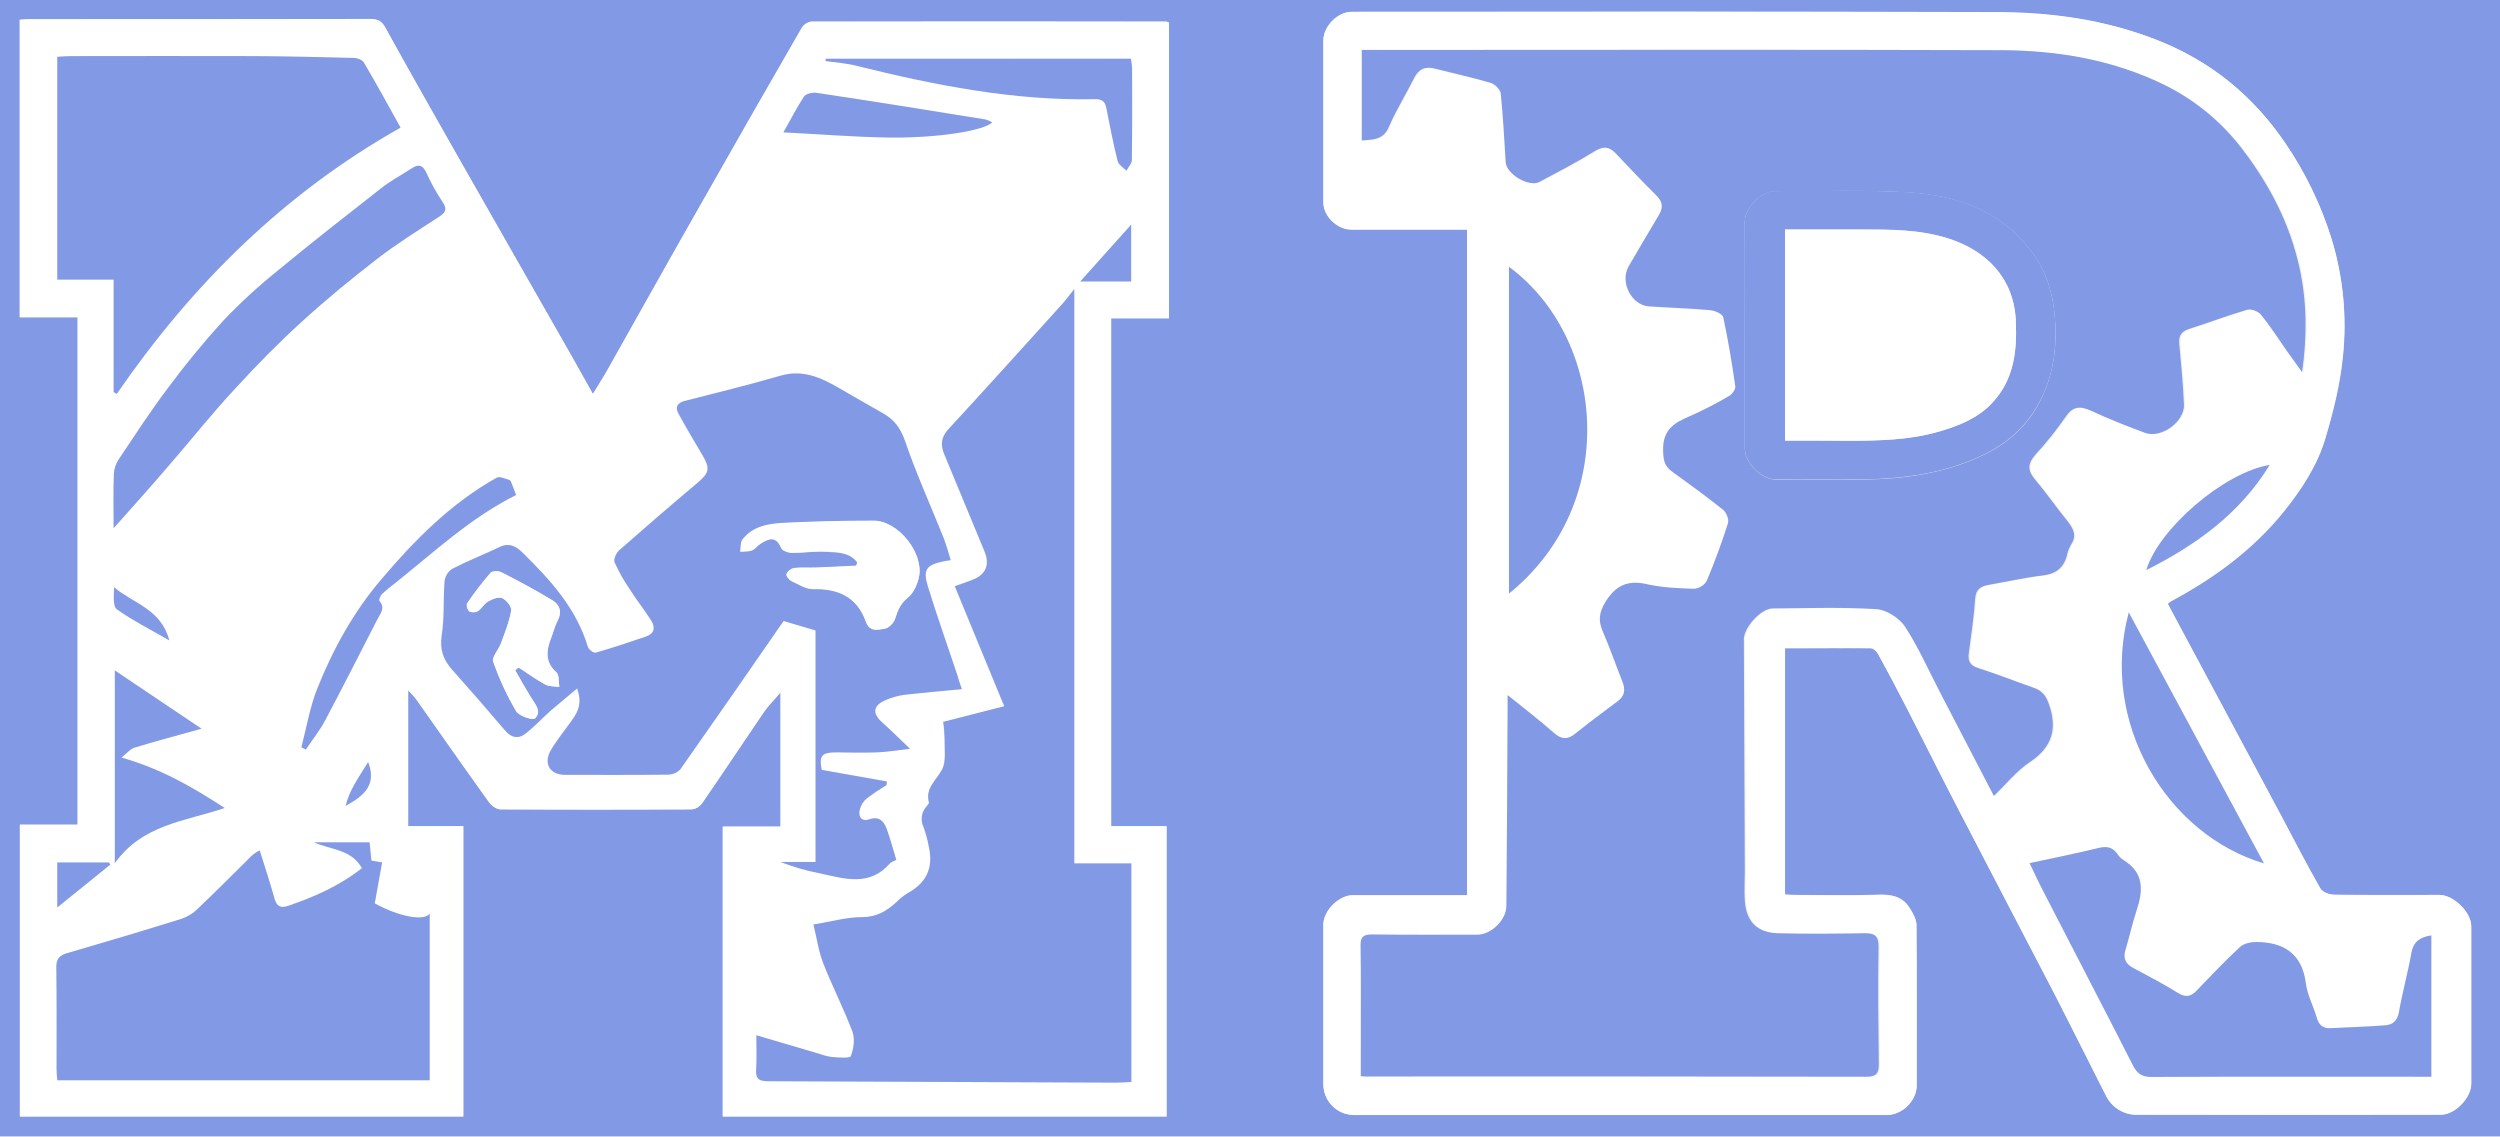
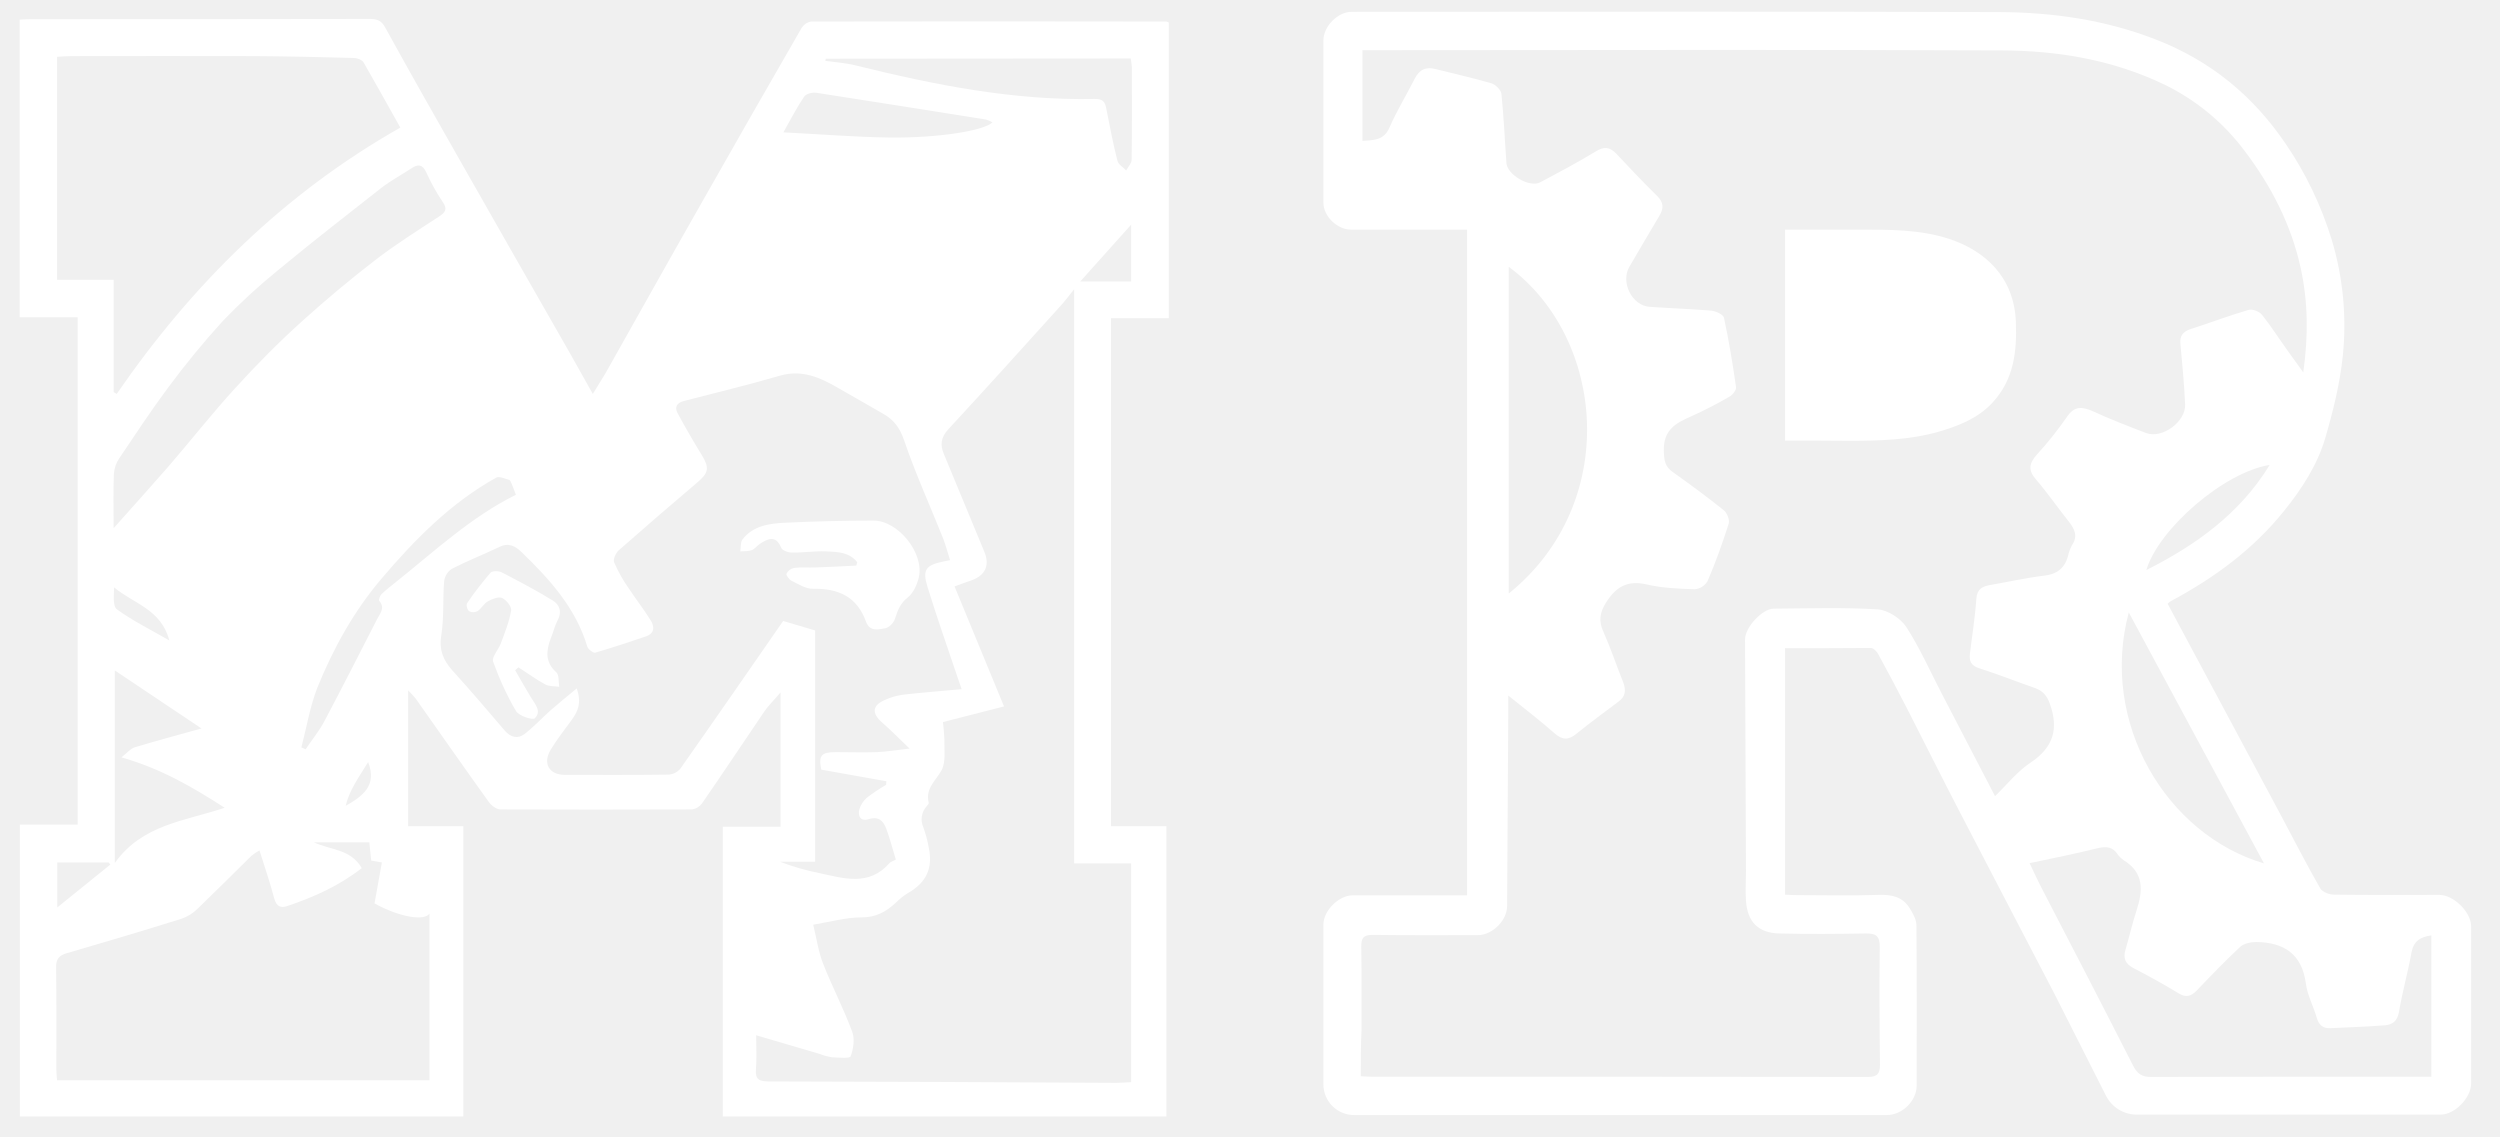
<svg xmlns="http://www.w3.org/2000/svg" version="1.1" id="Layer_1" x="0px" y="0px" viewBox="0 0 1056 480" style="enable-background:new 0 0 1056 480;" xml:space="preserve">
  <style type="text/css">
- 	.st0{fill:#8299E6;}
+ 	.st0{fill:transparent;}
	.st1{fill:#FFFFFF;}
</style>
  <path class="st0" d="M0,0h1056v480H0V0z M172.4,349v-57.5c1.1,1.1,2.2,2.3,3.2,3.5c10.3,14.6,20.5,29.2,30.9,43.7  c1.1,1.5,3.2,3.1,4.9,3.1c27,0.2,54,0.2,81,0c1.6-0.2,3.1-1.1,4.1-2.5c8.8-12.8,17.3-25.7,26.1-38.5c1.8-2.6,4.1-4.8,7.1-8.4v56.7  h-24.4v122.5h187.5V349h-23.4V134.5h24.4V9.6c-0.4-0.2-0.7-0.4-1.1-0.4c-50,0-100,0-150,0c-1.7,0.3-3.1,1.2-4,2.7  c-14.3,24.8-28.5,49.6-42.6,74.5c-13.5,23.7-26.8,47.5-40.2,71.3c-1.5,2.6-3.1,5.2-5.4,8.8c-3.5-6.2-6.3-11.3-9.2-16.4  c-15.8-27.7-31.6-55.4-47.4-83.1c-10.4-18.4-20.9-36.8-31.1-55.3c-1.6-3-3.5-3.6-6.6-3.6c-47.7,0.1-95.3,0.1-143,0.1  c-1.6,0-3.2,0.1-4.8,0.2V134h24.4v214.4H8.4v123.2h187.3V349L172.4,349z M754,273.8c12.4,0,24.3-0.1,36.3,0.1c1.1,0,2.5,1.4,3.1,2.5  c4.2,7.7,8.3,15.4,12.3,23.2c7.3,14.3,14.4,28.6,21.8,42.8c13.4,25.8,26.9,51.5,40.3,77.4c7.4,14.2,14.5,28.6,21.7,42.9  c2.5,5.2,7.8,8.5,13.6,8.2c42.7,0.1,85.3,0.1,128,0c5.9,0,12.8-7.1,12.8-13.1c0-22.2,0-44.3,0-66.5c0-5.9-7.4-13.2-13.4-13.2  c-14.8,0-29.7,0.1-44.5-0.1c-2,0-4.9-1.1-5.8-2.6c-5.9-10.3-11.3-20.9-16.9-31.4c-11.6-21.7-23.2-43.3-34.8-65  c-4.3-8-8.5-15.9-12.8-23.9c0.4-0.4,0.9-0.8,1.4-1.1c18.2-9.8,34.7-21.8,47.8-38.1c7.5-9.4,14-19.4,17.4-30.8s6.3-23,7.4-34.7  c1.7-16.5,0.1-33.2-4.7-49.1c-4.4-14.3-11-27.9-19.4-40.4c-13.7-20.4-31.7-35-54.6-44c-21.4-8.3-43.8-11.5-66.5-11.6  C753.3,4.8,662.1,5,570.9,5c-5.9,0-11.9,6.1-11.9,12c0,22.8,0,45.7,0,68.5c0,5.7,5.8,11.4,11.7,11.4h49v281.2c-16.4,0-32.4,0-48.4,0  c-5.7,0-12.3,6.6-12.3,12.3c0,22.5,0,45,0,67.5c0,7.2,5.8,13,13,13h225c6.5,0,12.6-6,12.6-12.4c0-22.7,0.1-45.3-0.1-68  c0-2.3-1.5-4.8-2.8-6.9c-3-4.9-7.6-5.9-13.2-5.7c-11.5,0.4-23,0.1-34.5,0.1c-1.6,0-3.2-0.1-5-0.2L754,273.8z" />
  <path class="st1" d="M172.4,349h23.3v122.6H8.4V348.3h24.4V134H8.3V8.3c1.6-0.1,3.2-0.2,4.8-0.2c47.7,0,95.3,0,143-0.1  c3.1,0,5,0.6,6.6,3.6c10.2,18.5,20.6,36.9,31.1,55.3c15.8,27.7,31.5,55.4,47.4,83.1c2.9,5.1,5.8,10.3,9.2,16.4  c2.2-3.7,3.9-6.2,5.4-8.8c13.4-23.8,26.7-47.6,40.2-71.3c14.1-24.9,28.3-49.7,42.6-74.5c0.9-1.4,2.3-2.4,4-2.7c50-0.1,100-0.1,150,0  c0.4,0.1,0.8,0.2,1.1,0.4v124.9h-24.4V349h23.4v122.6H305.3V349.2h24.4v-56.7c-3,3.5-5.4,5.8-7.1,8.4c-8.7,12.8-17.3,25.8-26.1,38.5  c-1,1.3-2.4,2.2-4.1,2.5c-27,0.1-54,0.1-81,0c-1.7,0-3.8-1.6-4.9-3.1c-10.4-14.5-20.6-29.1-30.9-43.7c-1-1.2-2.1-2.4-3.2-3.5  L172.4,349z M319.4,437.3c0,5.3,0.3,9.9-0.1,14.5c-0.3,4.2,1.4,4.9,5.2,5c49,0.1,97.9,0.3,146.9,0.6c2.1,0,4.2-0.2,6.4-0.3v-92.4  h-24.1V122.2c-2.6,3.2-4.1,5.3-5.9,7.2c-15.7,17.4-31.4,34.8-47.3,52c-3,3.3-3.5,6.5-1.8,10.4c5.7,13.8,11.4,27.5,17.1,41.3  c2.3,5.5,0.5,9.8-5.1,11.9c-2.4,0.9-4.9,1.7-7.5,2.7l20.9,50.7l-25.8,6.6c0.3,2.3,0.5,4.7,0.6,7.1c-0.1,4.4,0.7,9.5-1.1,13.1  c-2.4,4.5-7.1,7.8-5.5,13.9c0.1,0.4-0.6,1.1-1,1.6c-2.1,2.4-2.6,5.8-1.3,8.7c1,2.8,1.8,5.7,2.3,8.6c1.9,8.8-1.1,14.9-8.9,19.3  c-1.8,1.1-3.5,2.5-5,4c-4.1,3.8-8.3,6.2-14.4,6.2c-6.7,0-13.5,1.9-20.5,3.1c1.5,6.1,2.2,11.5,4.2,16.5c3.8,9.7,8.7,19,12.3,28.8  c1.1,3,0.5,7.2-0.7,10.3c-0.4,1-5.1,0.5-7.8,0.4c-1.8-0.3-3.5-0.7-5.2-1.4L319.4,437.3z M406.2,291.1c-0.8-2.4-1.4-4-1.9-5.5  c-4.2-12.5-8.6-25-12.5-37.6c-2.3-7.4-0.8-9.3,7-10.9l2.5-0.5c-1-3.2-1.8-6.2-2.9-9.1c-5.5-13.8-11.7-27.4-16.5-41.5  c-1.8-5.3-4.4-8.8-9-11.3c-6.3-3.6-12.6-7.3-19-10.9c-7.6-4.4-15.2-7.8-24.5-5.1c-13.4,3.9-27.1,7.2-40.6,10.7  c-3,0.8-3.9,2.6-2.6,5.1c3.2,5.9,6.6,11.8,10.1,17.5s3.1,7.7-2,12c-11.1,9.4-22.1,18.9-33,28.5c-1.2,1.1-2.4,3.8-1.9,5  c1.7,3.9,3.8,7.7,6.3,11.2c2.9,4.4,6.2,8.6,9,13.1c1.9,2.9,1.9,5.8-2.1,7.1c-7,2.4-14.1,4.7-21.2,6.8c-0.8,0.2-2.9-1.4-3.3-2.5  c-4.9-16.4-15.9-28.5-27.8-40c-2.6-2.5-5.4-4.1-9.3-2.2c-6.7,3.2-13.6,5.9-20.2,9.3c-1.8,1.2-2.9,3.1-3.2,5.2  c-0.6,7.6,0,15.3-1.2,22.8c-1,6.1,0.7,10.4,4.6,14.8c7.6,8.4,14.9,16.9,22.2,25.5c2.5,2.9,5.5,3.6,8.3,1.5c3.9-3,7.3-6.7,11-10  c3.4-3,7-5.9,11.1-9.3c2.1,5.9,0.6,9.5-1.9,13c-3.1,4.3-6.4,8.4-9.1,12.9c-3.5,5.8-0.6,10.6,6,10.6c14.5,0,29,0.1,43.5-0.1  c2,0,3.8-0.9,5.2-2.4c14.5-20.6,28.9-41.4,43.5-62.5l13.5,4V364h-14.8c5.4,2.1,11,3.7,16.6,4.8c10.3,2.2,20.9,5.7,29.6-4.2  c0.5-0.6,1.4-0.8,2.7-1.5c-1.4-4.5-2.5-9-4.1-13.2c-1.2-3.1-3.1-5.2-7.3-3.9c-3.3,1.1-4.8-1.1-4-4.2c0.6-1.9,1.7-3.5,3.1-4.8  c2.6-2,5.3-3.8,8.2-5.5l0.1-1.5l-27.5-4.9c-1.2-6,0-7.4,6.1-7.4c5.8,0,11.7,0.2,17.5,0c4.1-0.2,8.3-0.9,13.7-1.5  c-4.5-4.3-8-7.9-11.7-11.1c-4.3-3.8-4.1-7.1,1.2-9.4c2.5-1.2,5.2-1.9,8-2.3C389.8,292.5,397.6,291.9,406.2,291.1L406.2,291.1z   M109.6,359.2c-1.2,0.7-2.3,1.4-3.4,2.3c-7.6,7.5-15.1,15-22.8,22.4c-1.9,1.9-4.2,3.3-6.8,4.2c-16,5-32.1,9.8-48.3,14.5  c-3.4,1-4.7,2.5-4.6,6.2c0.2,14.3,0.1,28.7,0.1,43c0,1.5,0.2,2.9,0.3,4.5h157.3v-70.4c-2.1,3.2-12.5,1.6-23.2-4.3l3.1-17.3l-4.5-0.8  l-0.8-7.7h-23.4c7,3.3,15.6,2.8,20.2,10.9c-9.6,7.5-20.2,12.2-31.4,16c-2.9,1-4.6,0.1-5.5-3C114.1,373,111.9,366.4,109.6,359.2  L109.6,359.2z M48,165.6l1.3,0.8C81.1,120.2,120,81.7,169.1,53.9c-5.3-9.4-10.3-18.5-15.5-27.5c-0.6-1.1-2.7-1.9-4.1-1.9  c-14-0.4-27.9-0.7-41.9-0.8c-25.8-0.1-51.6,0-77.5,0c-1.9,0-3.9,0.2-6,0.3v94.2H48V165.6z M48,223.1c8-9,15.6-17.4,23.1-26  c9.5-11,18.5-22.5,28.3-33.2c9-9.9,18.5-19.5,28.5-28.5s20.5-17.8,31.2-26c8.4-6.4,17.4-12.1,26.3-17.9c2.6-1.7,3.8-3.1,1.6-6.2  c-2.7-4-5-8.2-7-12.6c-1.6-3.4-3.5-3.4-6.2-1.6c-4.3,2.8-8.9,5.3-12.9,8.4c-14.7,11.5-29.4,23-43.8,34.9c-8.1,6.6-15.8,13.7-23,21.2  c-8.1,8.9-15.8,18.3-23,28c-7.3,9.8-14,20-20.8,30.1c-1.3,1.9-2,4.1-2.2,6.4C47.8,207.6,48,215.1,48,223.1L48,223.1z M348.8,24.8  l-0.2,0.9c4.4,0.6,8.8,0.9,13.1,2c33.1,8.2,66.4,14.8,100.7,14.1c2.9-0.1,4.3,0.9,4.8,3.6c1.5,7.5,2.9,15.1,4.8,22.5  c0.4,1.6,2.4,2.7,3.7,4.1c0.8-1.5,2.3-3,2.3-4.5c0.2-13,0.1-26,0.1-39c-0.1-1.3-0.2-2.5-0.5-3.8L348.8,24.8z M48.5,283.2v81.3  c11.7-16.3,29.4-17.6,46.4-23.3c-13.8-8.9-26.9-16.5-43.6-21.3c2.5-2,3.8-3.6,5.5-4.2c8.9-2.7,17.9-5.1,28.3-8L48.5,283.2z   M127.3,315.7l1.8,0.8c2.7-4.1,5.9-7.9,8.1-12.2c7.5-14.2,14.8-28.5,22.1-42.8c1.2-2.4,3.5-4.6,0.9-7.7c-0.4-0.4,0.4-2.3,1-2.9  c1.9-1.8,4-3.4,6.1-5.1c16.3-13,31.5-27.3,50.6-36.8c-0.6-1.7-1.2-3.2-1.8-4.7c-0.3-0.6-0.6-1.5-1-1.6c-1.8-0.5-4.2-1.6-5.4-1  c-19.3,10.7-34.6,26.3-48.7,42.9c-11.6,13.7-20.3,29.4-27,46C130.9,298.6,129.5,307.3,127.3,315.7L127.3,315.7z M330.9,55.9  c15.8,0.8,30.4,2,45,2.2c20.6,0.2,39.7-2.9,43.3-6.4c-0.8-0.5-1.7-0.9-2.7-1.2c-23.9-3.8-47.7-7.6-71.6-11.3  c-1.7-0.3-4.4,0.4-5.2,1.6C336.6,45.3,334.2,50.1,330.9,55.9z M477.8,118.9v-24l-21.5,24H477.8z M46.6,365.2l-0.7-0.9H24.2v19  L46.6,365.2z M71.5,270.5c-3.4-13.2-15.3-15.6-23.3-22.4c-0.1,3.4-0.6,8,1.2,9.3C56,262.2,63.5,265.9,71.5,270.5z M155.5,321.9  c-3.7,6.1-7.9,11.7-9.5,18.5C153.2,336.3,159.4,331.8,155.5,321.9L155.5,321.9z" />
  <path class="st1" d="M754,273.8v104.1c1.8,0.1,3.4,0.2,5,0.2c11.5,0,23,0.3,34.5-0.1c5.6-0.2,10.2,0.8,13.2,5.7  c1.3,2.1,2.7,4.6,2.8,6.9c0.2,22.7,0.1,45.3,0.1,68c0,6.4-6.1,12.4-12.6,12.4H572c-7.2,0-13-5.8-13-13l0,0c0-22.5,0-45,0-67.5  c0-5.8,6.5-12.3,12.3-12.3c16,0,32,0,48.4,0V97h-49c-5.9,0-11.7-5.7-11.7-11.4c0-22.8,0-45.7,0-68.5c0-5.9,6-12.1,11.9-12.1  c91.2,0,182.3-0.2,273.5,0.1c22.7,0.1,45.1,3.3,66.5,11.7c22.8,8.9,40.8,23.6,54.6,44c8.5,12.4,15,26.1,19.4,40.4  c4.8,15.9,6.4,32.6,4.7,49.1c-1.2,11.7-4.1,23.4-7.4,34.7s-9.9,21.5-17.4,30.8c-13.1,16.3-29.5,28.3-47.8,38.1  c-0.5,0.3-1,0.7-1.4,1.1c4.3,8,8.6,16,12.8,23.9c11.6,21.7,23.2,43.3,34.8,65c5.6,10.5,11,21.1,16.9,31.4c0.9,1.5,3.8,2.6,5.8,2.6  c14.8,0.2,29.7,0.1,44.5,0.1c6,0,13.4,7.3,13.4,13.2c0,22.2,0,44.3,0,66.5c0,6-6.9,13.1-12.8,13.1c-42.7,0-85.3,0-128,0  c-5.8,0.2-11.1-3.1-13.6-8.3c-7.3-14.3-14.4-28.6-21.7-42.9c-13.4-25.8-26.9-51.5-40.3-77.4c-7.4-14.2-14.5-28.6-21.8-42.8  c-4-7.8-8.1-15.5-12.3-23.2c-0.6-1.1-2-2.5-3.1-2.5C778.4,273.8,766.4,273.8,754,273.8z M574.8,454.6c1.9,0.1,3.1,0.2,4.2,0.2  c70,0,140,0,210,0.1c4.1,0,5.1-1.5,5.1-5.2c-0.2-16.5-0.3-33-0.1-49.5c0.1-4.8-1.5-6-6-5.9c-12.1,0.2-24.3,0.3-36.4,0  c-8.9-0.2-13.5-4.9-14.1-13.8c-0.3-4.1,0-8.3,0-12.4c-0.1-32.7-0.3-65.3-0.4-98c0-5.1,7.3-13,12.1-13c14.7-0.1,29.4-0.6,44,0.3  c4.2,0.3,9.6,3.8,12,7.4c5.7,8.8,10,18.6,14.9,28l22.6,43.5c5.1-4.9,9.5-10.6,15.2-14.3c9.5-6.4,11.7-14.2,8-24.6  c-1.2-3.5-3-5.6-6.4-6.8c-7.8-2.7-15.5-5.8-23.4-8.3c-3.5-1.1-4.4-3-4-6.2c0.9-7.7,2.2-15.4,2.7-23.1c0.3-4.2,2.5-5.3,5.9-5.9  c7.5-1.3,15-3,22.5-3.9c5.5-0.6,8.8-3,10.3-8.2c0.3-1.6,0.9-3.2,1.7-4.7c2.7-4,1-7-1.5-10.2c-4.7-5.9-8.9-12-13.8-17.7  c-3.3-3.8-2.8-6.7,0.4-10.3c4.6-5,8.8-10.3,12.7-15.9c3.2-4.8,6.4-4.5,11-2.5c7.4,3.4,14.9,6.3,22.5,9.2c6.8,2.6,16.8-4.8,16.5-12  c-0.4-8.6-1.2-17.2-2-25.7c-0.3-3.4,1.1-5.1,4.3-6.2c8.2-2.6,16.2-5.7,24.5-8.1c1.6-0.5,4.6,0.7,5.7,2.1c3.9,4.9,7.3,10.3,11,15.4  c1.9,2.7,3.9,5.4,6.4,8.9c2.2-15.6,2-30-1.1-44.1c-4-18.3-12.4-34.6-23.7-49.5c-8.8-11.8-20.4-21.4-33.7-27.9  c-21.8-10.5-45-14.4-68.7-14.5c-88.3-0.4-176.6-0.1-264.9-0.1h-5.3v38.3c5-0.3,9.1-0.3,11.4-5.6c3.1-7.1,7.2-13.8,10.7-20.7  c2-3.9,4.8-5.1,8.9-4c7.8,2,15.7,3.7,23.5,6c1.7,0.5,4,2.8,4.2,4.4c1,9.7,1.4,19.4,2.1,29.2c0.3,5,9.8,10.6,14.3,8.2  c7.9-4.2,15.8-8.4,23.4-13c3.5-2.2,5.9-2,8.7,0.9c5.7,6.1,11.4,12.1,17.3,17.9c2.8,2.8,2.8,5.2,0.9,8.4c-4.3,7.1-8.4,14.3-12.6,21.4  c-3.9,6.5,1,16.5,8.5,17c8.6,0.6,17.3,0.9,25.9,1.6c2,0.2,5.2,1.6,5.5,3c2.1,9.7,3.7,19.5,5.1,29.3c0.2,1.2-1.4,3.3-2.7,4  c-5.3,3.1-10.8,5.9-16.3,8.4c-6.5,2.8-11.7,5.7-11.5,14.5c0.1,4.2,0.5,6.7,3.8,9c7.3,5.2,14.5,10.5,21.5,16.1  c1.4,1.1,2.6,4.1,2.1,5.7c-2.6,8.2-5.5,16.3-8.9,24.2c-1.1,2-3.2,3.3-5.4,3.5c-6.8-0.2-13.7-0.5-20.2-2c-8.1-1.9-13,0.8-17.3,7.6  c-2.7,4.3-3.2,7.9-1.1,12.4c3.1,7,5.5,14.2,8.3,21.2c1.3,3.4,1.1,6.1-2,8.3c-6,4.5-12,8.9-17.8,13.6c-3.3,2.7-5.9,2.6-9.1-0.2  c-6-5.3-12.4-10.2-19.6-16c0,3,0,4.8,0,6.5c-0.2,27.5-0.3,55-0.5,82.5c0,6-6.3,12.2-12.3,12.2c-14.8,0-29.7,0.1-44.5-0.1  c-3.8,0-4.8,1.2-4.8,4.9c0.2,11.8,0.1,23.7,0.1,35.5C574.8,441.5,574.8,447.8,574.8,454.6z M857.3,364.6c1.9,4,3.7,7.9,5.7,11.7  c12.7,24.5,25.4,49,37.9,73.6c1.8,3.6,3.8,5.1,7.9,5c37.8-0.1,75.6-0.1,113.4-0.1h4.8v-59.7c-4.7,0.7-7.5,2.4-8.4,7.3  c-1.5,8.4-3.9,16.7-5.3,25.2c-0.7,3.8-2.8,5.2-5.9,5.5c-7.6,0.6-15.3,0.8-22.9,1.2c-3.5,0.2-5.1-1.5-6-4.7  c-1.4-4.8-3.9-9.3-4.5-14.2c-1.7-12.5-9.3-17.3-20.9-17.5c-2.3,0-5.3,0.6-6.9,2.1c-6.3,5.9-12.3,12.1-18.3,18.4  c-2.4,2.5-4.6,3.1-7.8,1.1c-6.2-3.8-12.6-7.3-19-10.6c-3.3-1.8-4.4-4.1-3.3-7.7c1.6-5.5,2.9-11.2,4.7-16.7  c2.7-8.3,3.2-15.8-5.4-21.1c-1.1-0.8-2.1-1.7-2.8-2.8c-2-2.9-4.6-3.1-7.9-2.4C877,360.5,867.4,362.5,857.3,364.6L857.3,364.6z   M637.3,112.7v138C684.6,212.5,678.1,142.8,637.3,112.7L637.3,112.7z M899.2,258.7c-12.5,46.6,16,93.9,57.1,106L899.2,258.7z   M958.7,196.4c-19.1,3-46.8,26.8-52.1,44.4C927.6,230.2,946.1,217,958.7,196.4L958.7,196.4z" />
  <path class="st0" d="M319.5,437.3l26.8,7.9c1.7,0.6,3.5,1.1,5.3,1.3c2.7,0.2,7.4,0.6,7.8-0.4c1.2-3.1,1.8-7.3,0.7-10.3  c-3.7-9.8-8.5-19.1-12.3-28.8c-2-5-2.7-10.5-4.2-16.5c7.1-1.1,13.8-3.1,20.5-3.1c6.1,0,10.3-2.5,14.4-6.2c1.5-1.5,3.2-2.9,5-4  c7.8-4.3,10.8-10.5,8.9-19.3c-0.5-2.9-1.3-5.8-2.3-8.6c-1.4-2.9-0.9-6.3,1.3-8.7c0.4-0.5,1.1-1.2,1-1.6c-1.7-6.1,3.1-9.4,5.5-13.9  c1.9-3.6,1-8.7,1.1-13.1c-0.1-2.4-0.2-4.7-0.6-7.1l25.8-6.6l-20.9-50.7c2.7-0.9,5.1-1.8,7.5-2.7c5.6-2.1,7.4-6.4,5.1-11.9  c-5.7-13.8-11.4-27.5-17.1-41.3c-1.6-3.9-1.2-7.1,1.8-10.4c15.9-17.2,31.5-34.6,47.3-52c1.8-1.9,3.3-4,5.9-7.2v242.6h24.1V457  c-2.2,0.1-4.3,0.3-6.4,0.3c-49-0.2-97.9-0.4-146.9-0.6c-3.8,0-5.5-0.8-5.2-5C319.7,447.2,319.5,442.5,319.5,437.3z" />
  <path class="st0" d="M406.3,291.1c-8.6,0.8-16.5,1.5-24.4,2.4c-2.8,0.4-5.5,1.2-8,2.3c-5.2,2.3-5.5,5.6-1.2,9.4  c3.7,3.3,7.2,6.8,11.7,11.1c-5.4,0.6-9.5,1.3-13.7,1.5c-5.8,0.2-11.7,0.1-17.5,0c-6.1,0-7.3,1.4-6.1,7.4l27.5,4.9l-0.1,1.5  c-2.8,1.7-5.5,3.5-8.2,5.5c-1.5,1.2-2.6,2.9-3.1,4.8c-0.8,3,0.7,5.3,4,4.2c4.1-1.4,6.1,0.7,7.3,3.9c1.6,4.3,2.7,8.7,4.1,13.2  c-1.3,0.7-2.2,0.9-2.7,1.5c-8.7,10-19.3,6.4-29.6,4.2c-5.7-1.1-11.2-2.7-16.6-4.8h14.8v-97.8l-13.5-4c-14.6,21.1-29,41.9-43.5,62.5  c-1.3,1.5-3.2,2.3-5.2,2.4c-14.5,0.2-29,0.1-43.5,0.1c-6.6,0-9.4-4.8-6-10.6c2.7-4.5,6.1-8.6,9.1-12.9c2.5-3.5,4-7.1,1.9-13  c-4,3.4-7.6,6.3-11.1,9.3c-3.7,3.3-7.1,7-11,10c-2.8,2.1-5.8,1.5-8.3-1.5c-7.3-8.6-14.7-17.1-22.2-25.5c-3.9-4.3-5.5-8.6-4.6-14.8  c1.2-7.5,0.6-15.2,1.2-22.8c0.3-2.1,1.4-4,3.2-5.2c6.6-3.4,13.5-6.1,20.2-9.3c3.8-1.8,6.7-0.3,9.3,2.2c11.8,11.6,22.9,23.6,27.8,40  c0.3,1.1,2.4,2.7,3.3,2.5c7.1-2,14.2-4.4,21.2-6.8c4-1.3,4-4.2,2.1-7.1c-2.9-4.5-6.2-8.6-9-13.1c-2.4-3.5-4.5-7.3-6.3-11.2  c-0.5-1.2,0.7-3.9,1.9-5c10.9-9.6,21.9-19.1,33.1-28.5c5.1-4.3,5.5-6.1,2-12s-6.9-11.6-10.1-17.5c-1.3-2.5-0.4-4.3,2.6-5.1  c13.6-3.5,27.2-6.8,40.6-10.7c9.3-2.7,16.9,0.7,24.5,5.1c6.3,3.6,12.6,7.3,19,10.9c4.5,2.6,7.1,6,9,11.3c4.8,14.1,11,27.7,16.5,41.5  c1.1,2.9,1.9,5.9,2.9,9.1L399,237c-7.8,1.6-9.3,3.5-7,10.9c3.9,12.6,8.3,25,12.5,37.6C404.9,287.1,405.4,288.6,406.3,291.1z   M362.1,237.5l-0.4,1.6c-5.8,0.3-11.5,0.5-17.3,0.8c-3,0.1-6-0.2-9,0.2c-1.4,0.3-2.5,1.3-3.2,2.5c-0.3,0.6,1.1,2.5,2.1,2.9  c3,1.4,6.1,3.4,9.1,3.4c10.7-0.3,18.7,3.3,22.4,13.9c1.5,4.3,5.2,3.3,8,2.8c1.7-0.3,3.7-2.5,4.3-4.2c1.1-3.5,2.3-6.4,5.4-8.9  c2.3-1.8,3.9-5.4,4.6-8.4c2.3-10.2-8.7-24.1-19.1-24c-12.5,0-24.9,0.2-37.3,0.9c-6.7,0.4-13.6,1.3-18.1,7.1c-0.9,1.2-0.6,3.3-0.9,5  c1.6-0.1,3.3,0,4.8-0.5s2.3-1.9,3.5-2.7c3.5-2.3,6.7-3.8,9,1.7c0.5,1.1,3,2,4.5,2c4.8,0,9.6-0.8,14.4-0.5S358.9,233.2,362.1,237.5z   M217.6,283.1l1.5-1.1c3.7,2.4,7.4,5.1,11.3,7.2c1.7,0.9,3.9,0.7,5.9,1c-0.4-2.1,0-5-1.2-6.1c-4.9-4.4-4.4-9.2-2.3-14.5  c1-2.5,1.5-5.1,2.8-7.4c1.9-3.6,0.8-6.7-2.1-8.5c-7-4.3-14.3-8.2-21.6-11.9c-1.2-0.6-3.9-0.6-4.6,0.2c-3.5,4.1-6.8,8.4-9.9,12.9  c-0.4,0.7,0.2,2.8,0.9,3.4c1.2,0.5,2.5,0.5,3.6-0.1c1.6-1.1,2.6-3.1,4.3-4.1s4.5-2.1,6-1.4c1.8,0.8,4.1,3.7,3.8,5.3  c-0.9,4.8-2.7,9.4-4.4,14c-1,2.6-3.9,5.7-3.2,7.6c2.5,7.3,5.8,14.2,9.7,20.9c1.2,2,7,3.9,7.9,3c3.1-3,0-6.2-1.8-9.1  C221.8,290.6,219.7,286.9,217.6,283.1z" />
  <path class="st0" d="M109.7,359.2c2.3,7.2,4.4,13.8,6.3,20.5c0.9,3.1,2.6,4,5.5,3c11.2-3.8,21.9-8.5,31.4-16  c-4.6-8.1-13.2-7.7-20.2-10.9h23.4l0.8,7.7l4.5,0.8l-3.1,17.3c10.8,5.9,21.1,7.5,23.2,4.3v70.4H24.2c-0.1-1.6-0.3-3.1-0.3-4.5  c0-14.3,0.1-28.7-0.1-43c-0.1-3.7,1.2-5.2,4.6-6.2c16.2-4.7,32.3-9.5,48.3-14.5c2.6-0.9,4.9-2.3,6.8-4.2  c7.7-7.3,15.2-14.9,22.8-22.4C107.3,360.6,108.5,359.8,109.7,359.2z" />
  <path class="st0" d="M48,165.6v-47.5H24.2V24c2.1-0.1,4-0.3,6-0.3c25.8,0,51.6-0.1,77.5,0c14,0.1,27.9,0.4,41.9,0.8  c1.4,0,3.4,0.8,4.1,1.9c5.3,9,10.3,18.1,15.5,27.5C120,81.6,81.1,120.2,49.3,166.4L48,165.6z" />
  <path class="st0" d="M48,223.1c0-8-0.2-15.5,0.1-22.9c0.1-2.3,0.9-4.5,2.2-6.4c6.8-10.1,13.4-20.4,20.8-30.1  c7.2-9.7,14.9-19.1,23-28c7.2-7.6,14.9-14.7,23-21.2c14.4-11.9,29.1-23.4,43.8-34.9c4-3.2,8.6-5.6,12.9-8.4c2.7-1.8,4.6-1.8,6.2,1.6  c2,4.4,4.3,8.6,7,12.6c2.1,3.1,1,4.5-1.6,6.2c-8.9,5.8-17.9,11.4-26.3,17.9c-10.7,8.3-21.2,16.9-31.2,26s-19.4,18.6-28.4,28.5  C89.6,174.5,80.6,186,71,197C63.6,205.7,56,214.1,48,223.1z" />
  <path class="st0" d="M348.8,24.8h128.9c0.2,1.2,0.4,2.5,0.5,3.8c0,13,0.1,26-0.1,39c0,1.5-1.5,3-2.3,4.5c-1.3-1.3-3.3-2.5-3.7-4.1  c-1.9-7.5-3.3-15-4.8-22.5c-0.5-2.7-2-3.7-4.8-3.6c-34.3,0.7-67.6-5.9-100.7-14.1c-4.3-1.1-8.7-1.4-13.1-2L348.8,24.8z" />
  <path class="st0" d="M48.5,283.2l36.6,24.6c-10.4,2.9-19.4,5.3-28.3,8c-1.7,0.5-3,2.2-5.5,4.2c16.8,4.8,29.9,12.4,43.6,21.3  c-17,5.7-34.8,7-46.4,23.3V283.2z" />
  <path class="st0" d="M127.3,315.7c2.2-8.4,3.6-17.1,6.8-25c6.6-16.6,15.4-32.4,27-46c14.1-16.6,29.4-32.1,48.7-42.9  c1.3-0.7,3.6,0.4,5.4,1c0.5,0.1,0.8,1,1,1.6c0.6,1.5,1.2,3,1.8,4.7c-19.1,9.5-34.4,23.9-50.6,36.8c-2.1,1.6-4.2,3.3-6.1,5.1  c-0.7,0.7-1.4,2.5-1,2.9c2.6,3,0.3,5.3-0.9,7.7c-7.3,14.3-14.6,28.6-22.1,42.8c-2.3,4.3-5.4,8.1-8.1,12.2L127.3,315.7z" />
  <path class="st0" d="M330.9,55.9c3.3-5.7,5.7-10.6,8.7-15.1c0.8-1.2,3.6-1.8,5.2-1.6c23.9,3.6,47.8,7.4,71.6,11.3  c1,0.3,1.9,0.7,2.7,1.2c-3.6,3.5-22.7,6.6-43.3,6.4C361.3,57.9,346.7,56.7,330.9,55.9z" />
  <path class="st0" d="M477.8,118.9h-21.5l21.5-24V118.9z" />
  <path class="st0" d="M46.6,365.2l-22.4,18.1v-19H46L46.6,365.2z" />
  <path class="st0" d="M71.5,270.5c-8.1-4.7-15.5-8.4-22.1-13.1c-1.8-1.3-1.3-5.9-1.2-9.3C56.3,254.9,68.1,257.3,71.5,270.5z" />
  <path class="st0" d="M155.5,321.9c3.9,10-2.3,14.5-9.5,18.5C147.6,333.6,151.8,328,155.5,321.9z" />
  <path class="st0" d="M574.8,454.6c0-6.8,0-13.2,0-19.5c0-11.8,0.1-23.7-0.1-35.5c-0.1-3.7,1-4.9,4.8-4.9c14.8,0.2,29.7,0.1,44.5,0.1  c6,0,12.3-6.3,12.3-12.2c0.2-27.5,0.4-55,0.5-82.5c0-1.8,0-3.5,0-6.5c7.2,5.8,13.6,10.7,19.6,16c3.2,2.8,5.8,2.9,9.1,0.2  c5.8-4.7,11.8-9.1,17.8-13.6c3.1-2.3,3.3-5,2-8.3c-2.8-7-5.3-14.3-8.3-21.2c-2-4.6-1.5-8.1,1.1-12.4c4.2-6.8,9.2-9.4,17.3-7.6  c6.5,1.5,13.5,1.8,20.2,2c2.3-0.2,4.3-1.5,5.4-3.5c3.3-7.9,6.3-16,8.9-24.2c0.5-1.6-0.7-4.6-2.1-5.7c-7-5.6-14.3-10.9-21.5-16.1  c-3.3-2.4-3.7-4.8-3.8-9c-0.2-8.9,4.9-11.7,11.5-14.5c5.6-2.5,11-5.3,16.3-8.4c1.3-0.7,2.8-2.8,2.7-4c-1.4-9.8-3-19.6-5.1-29.3  c-0.3-1.4-3.5-2.8-5.5-3c-8.6-0.8-17.3-1-25.9-1.6c-7.5-0.5-12.4-10.5-8.5-17c4.2-7.1,8.3-14.3,12.6-21.4c1.9-3.1,1.9-5.6-0.9-8.4  c-5.9-5.8-11.6-11.9-17.3-17.9c-2.8-2.9-5.2-3-8.7-0.9c-7.6,4.7-15.5,8.8-23.4,13c-4.4,2.4-13.9-3.2-14.3-8.2  c-0.6-9.7-1.1-19.5-2.1-29.2c-0.2-1.6-2.5-3.9-4.2-4.4c-7.8-2.3-15.7-4-23.5-6c-4.1-1.1-7,0.1-8.9,4c-3.5,7-7.6,13.6-10.7,20.7  c-2.3,5.3-6.4,5.3-11.4,5.6V21.1h5.3c88.3,0,176.6-0.2,264.9,0.1c23.7,0.1,46.9,4,68.5,14.5c13.3,6.5,24.8,16,33.7,27.9  c11.3,14.9,19.7,31.2,23.7,49.5c3.1,14.1,3.3,28.5,1.1,44.1c-2.5-3.5-4.5-6.2-6.4-8.9c-3.6-5.2-7-10.5-11-15.4  c-1.1-1.4-4.1-2.5-5.7-2.1c-8.2,2.4-16.3,5.5-24.5,8.1c-3.2,1-4.6,2.7-4.3,6.2c0.8,8.6,1.6,17.1,2,25.7c0.4,7.3-9.7,14.6-16.5,12  c-7.6-2.8-15.2-5.8-22.5-9.2c-4.6-2.1-7.8-2.3-11,2.5c-3.9,5.6-8.1,10.9-12.7,15.9c-3.1,3.5-3.6,6.4-0.4,10.3  c4.8,5.7,9.1,11.9,13.8,17.7c2.5,3.2,4.3,6.2,1.5,10.2c-0.8,1.5-1.4,3-1.7,4.7c-1.5,5.2-4.9,7.6-10.3,8.2c-7.5,0.9-15,2.6-22.5,3.9  c-3.4,0.6-5.6,1.7-5.9,5.9c-0.5,7.7-1.7,15.4-2.7,23.1c-0.4,3.2,0.5,5.1,4,6.2c7.9,2.5,15.6,5.6,23.4,8.3c3.5,1.2,5.2,3.3,6.4,6.8  c3.7,10.4,1.6,18.2-8,24.6c-5.7,3.8-10.1,9.4-15.2,14.3l-22.6-43.5c-4.9-9.4-9.2-19.2-14.9-28c-2.4-3.6-7.8-7.1-12-7.4  c-14.6-0.9-29.3-0.4-44-0.3c-4.8,0-12.1,8-12.1,13c0.1,32.7,0.3,65.3,0.4,98c0,4.1-0.3,8.3,0,12.4c0.6,8.9,5.2,13.6,14.1,13.8  c12.1,0.3,24.3,0.2,36.4,0c4.4-0.1,6.1,1.2,6,5.9c-0.3,16.5-0.1,33,0.1,49.5c0,3.7-1,5.2-5.1,5.2c-70-0.1-140-0.2-210-0.1  C577.9,454.8,576.7,454.7,574.8,454.6z M737,141.5c0,16,0,32,0,48c0,6,7,13,13,13.1c12,0,24,0.1,36,0c18-0.2,35.5-2.5,52-10.5  c10.9-5.3,19.2-13,24.5-24.2s6.5-22.9,5.4-34.8c-0.9-10.1-4.1-19.7-10.5-27.8c-13-16.5-31.3-22.8-51.3-24  c-18.8-1.2-37.6-0.4-56.5-0.5c-5.6,0-12.6,7.1-12.6,12.8C737.1,109.5,737,125.5,737,141.5z" />
  <path class="st0" d="M857.3,364.6c10.1-2.2,19.7-4.1,29.1-6.4c3.3-0.8,5.8-0.5,7.9,2.4c0.7,1.1,1.7,2.1,2.8,2.8  c8.6,5.3,8.2,12.8,5.4,21.1c-1.8,5.5-3,11.1-4.7,16.7c-1.1,3.6,0,5.9,3.3,7.7c6.4,3.4,12.9,6.8,19,10.6c3.3,2,5.4,1.4,7.8-1.1  c6-6.2,11.9-12.5,18.3-18.4c1.6-1.5,4.6-2.1,6.9-2.1c11.6,0.1,19.3,4.9,20.9,17.5c0.6,4.8,3.1,9.4,4.5,14.2c0.9,3.2,2.5,4.9,6,4.7  c7.6-0.4,15.3-0.6,22.9-1.2c3.1-0.2,5.2-1.7,5.9-5.5c1.5-8.5,3.8-16.7,5.3-25.2c0.9-4.8,3.7-6.5,8.4-7.3v59.7h-4.8  c-37.8,0-75.6-0.1-113.4,0.1c-4.1,0-6.1-1.4-7.9-5c-12.5-24.6-25.3-49-37.9-73.6C861,372.5,859.3,368.6,857.3,364.6z" />
  <path class="st0" d="M637.4,112.7c40.7,30.1,47.3,99.8,0,138V112.7z" />
  <path class="st0" d="M899.2,258.7l57.1,106C915.3,352.5,886.7,305.3,899.2,258.7z" />
  <path class="st0" d="M958.7,196.4c-12.6,20.6-31.1,33.8-52.1,44.4C911.9,223.2,939.6,199.5,958.7,196.4z" />
  <path class="st1" d="M362.1,237.5c-3.3-4.3-8.4-4.4-13.2-4.6s-9.6,0.6-14.4,0.5c-1.6,0-4.1-0.9-4.5-2c-2.3-5.5-5.6-3.9-9-1.7  c-1.2,0.8-2.2,2.2-3.5,2.7s-3.2,0.4-4.8,0.5c0.3-1.7,0-3.8,0.9-5c4.5-5.9,11.5-6.8,18.1-7.1c12.4-0.6,24.9-0.9,37.3-0.9  c10.4,0,21.5,13.8,19.1,24c-0.7,3-2.3,6.6-4.6,8.4c-3.2,2.5-4.3,5.4-5.4,8.9c-0.5,1.8-2.6,4-4.3,4.2c-2.8,0.5-6.4,1.5-8-2.8  c-3.8-10.6-11.7-14.1-22.4-13.9c-3,0.1-6.2-2-9.1-3.4c-1-0.5-2.3-2.4-2.1-2.9c0.6-1.3,1.8-2.2,3.2-2.5c3-0.4,6-0.1,9-0.2  c5.8-0.2,11.5-0.5,17.3-0.8L362.1,237.5z" />
  <path class="st1" d="M217.6,283.1c2.1,3.7,4.3,7.5,6.5,11.2c1.7,2.9,4.9,6.1,1.8,9.1c-0.9,0.9-6.7-1-7.9-3  c-3.9-6.6-7.1-13.7-9.7-20.9c-0.7-1.9,2.2-5,3.2-7.6c1.7-4.6,3.6-9.2,4.4-14c0.3-1.6-2-4.5-3.8-5.3c-1.5-0.7-4.2,0.4-6,1.4  s-2.7,3-4.3,4.1c-1.1,0.6-2.4,0.7-3.6,0.1c-0.8-0.5-1.4-2.7-0.9-3.4c3-4.5,6.4-8.8,9.9-12.9c0.7-0.8,3.4-0.8,4.6-0.2  c7.3,3.8,14.6,7.6,21.6,11.9c3,1.8,4.1,4.9,2.1,8.5c-1.2,2.3-1.8,5-2.8,7.4c-2,5.3-2.6,10.1,2.3,14.5c1.2,1.1,0.9,4,1.2,6.1  c-2-0.3-4.2-0.1-5.9-1c-3.9-2.1-7.5-4.8-11.3-7.2L217.6,283.1z" />
  <path class="st0" d="M737,141.5c0-16,0-32,0-48c0-5.7,7-12.8,12.6-12.8c18.8,0.1,37.7-0.6,56.5,0.5c19.9,1.2,38.2,7.4,51.3,24  c6.4,8.1,9.6,17.8,10.5,27.8c1,11.9,0,23.6-5.4,34.8s-13.6,18.9-24.5,24.2c-16.4,8-34,10.3-52,10.5c-12,0.1-24,0-36,0  c-6,0-13-7.1-13-13.1C737,173.5,737,157.5,737,141.5z M754,186.1c9.2,0,18,0,26.8,0c12.9,0,25.8-0.2,38.3-3.9  c8.4-2.4,16.5-5.6,22.6-12.3c8.9-9.7,10.3-21.3,9.8-34c-0.7-19.2-13.3-30.3-28.2-35.1c-12.3-4-25.1-3.9-37.8-3.9H754L754,186.1z" />
  <path class="st1" d="M754,186.1V97h31.5c12.8,0,25.5-0.1,37.8,3.9c14.9,4.9,27.5,15.9,28.2,35.1c0.5,12.7-0.9,24.3-9.8,34  c-6.2,6.7-14.2,9.8-22.6,12.3c-12.5,3.6-25.4,3.9-38.3,3.9C772,186.1,763.3,186.1,754,186.1z" />
</svg>
